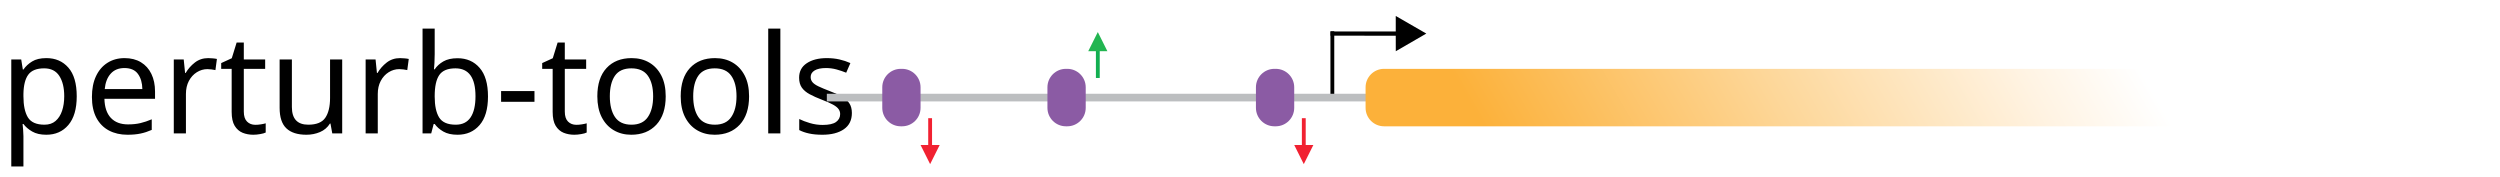
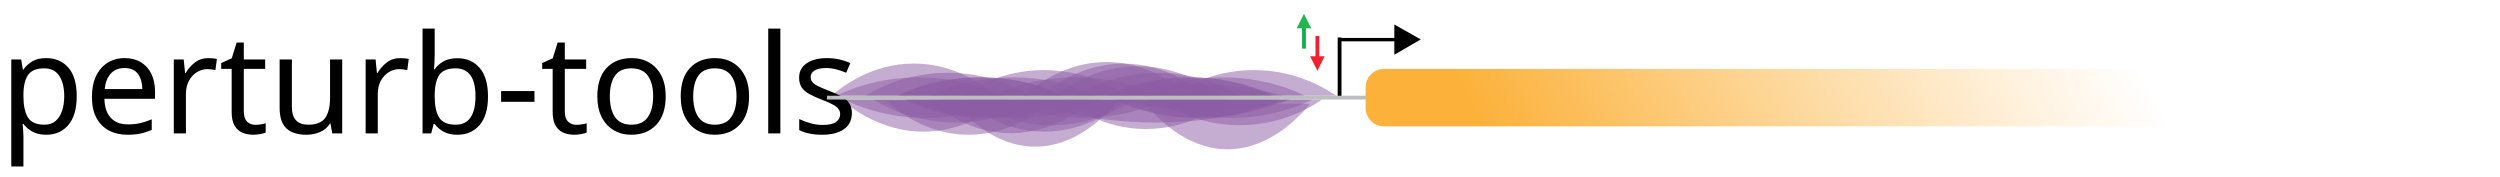
- <svg xmlns="http://www.w3.org/2000/svg" version="1.1" id="Layer_1" x="0px" y="0px" viewBox="0 0 653 46.23" style="enable-background:new 0 0 653 46.23;" xml:space="preserve">
+ <svg xmlns="http://www.w3.org/2000/svg" version="1.1" id="Layer_1" x="0px" y="0px" viewBox="0 0 653 46.2" style="enable-background:new 0 0 653 46.2;" xml:space="preserve">
  <style type="text/css">
- 	.st0{font-family:'Avenir-Book';}
- 	.st1{font-size:36px;}
- 	.st2{fill:none;stroke:#000000;stroke-miterlimit:10;}
- 	.st3{fill:#BCBEC0;stroke:#BCBEC0;stroke-width:2;stroke-miterlimit:10;}
- 	.st4{fill:#8B5BA4;}
+ 	.st0{opacity:0.5;fill:#8B5BA4;}
+ 	.st1{font-family:'Avenir-Book';}
+ 	.st2{font-size:36px;}
+ 	.st3{fill:none;stroke:#000000;stroke-miterlimit:10;}
+ 	.st4{fill:none;stroke:#BCBEC0;stroke-miterlimit:10;}
	.st5{fill:url(#SVGID_1_);}
- 	.st6{fill:#22B551;stroke:#12AF51;stroke-miterlimit:10;}
- 	.st7{fill:#22B551;}
- 	.st8{fill:#F12131;stroke:#F12131;stroke-miterlimit:10;}
- 	.st9{fill:#F12131;}
+ 	.st6{fill:none;stroke:#F12131;stroke-miterlimit:10;}
+ 	.st7{fill:#F12131;}
+ 	.st8{fill:none;stroke:#12AF51;stroke-miterlimit:10;}
+ 	.st9{fill:#22B551;}
</style>
-   <text transform="matrix(1 0 0 1 -0.1144 34.8353)" class="st0 st1">perturb-tools</text>
+   <g>
+     <path class="st0" d="M288,26c-7.2,0-14.3,0-21.5,0c-7.2,0-14.3,0-21.5,0c2.8,1.4,10.5,4.8,21.5,4.8C277.5,30.8,285.3,27.3,288,26z" />
+     <path class="st0" d="M320.8,26c-7.2,0-14.3,0-21.5,0s-14.3,0-21.5,0c2.8,2.2,10.5,7.7,21.5,7.7C310.3,33.7,318,28.2,320.8,26z" />
+     <path class="st0" d="M304.4,26c-7.2,0-14.3,0-21.5,0s-14.3,0-21.5,0c2.8,1.4,10.5,4.8,21.5,4.8C293.9,30.8,301.6,27.3,304.4,26z" />
+     <path class="st0" d="M337.1,26c-7.2,0-14.3,0-21.5,0c-7.2,0-14.3,0-21.5,0c2.8,0.9,10.5,3,21.5,3C326.6,29,334.4,26.8,337.1,26z" />
+     <path class="st0" d="M263.5,26c-7.2,0-14.3,0-21.5,0c-7.2,0-14.3,0-21.5,0c2.8,1.4,10.5,4.8,21.5,4.8C253,30.8,260.7,27.3,263.5,26   z" />
+     <path class="st0" d="M296.2,26c-7.2,0-14.3,0-21.5,0c-7.2,0-14.3,0-21.5,0c2.8,1.9,10.5,6.7,21.5,6.7   C285.7,32.7,293.5,27.9,296.2,26z" />
+     <path class="st0" d="M279.9,26c-7.2,0-14.3,0-21.5,0c-7.2,0-14.3,0-21.5,0c2.8,1.4,10.5,4.8,21.5,4.8   C269.4,30.8,277.1,27.3,279.9,26z" />
+     <path class="st0" d="M274.5,26.4c-7.2,0-14.3,0-21.5,0s-14.3,0-21.5,0c2.8,2.5,10.5,8.8,21.5,8.8C264,35.2,271.7,28.9,274.5,26.4z" />
+     <path class="st0" d="M285.6,26c-7.2,0-14.3,0-21.5,0c-7.2,0-14.3,0-21.5,0c2.8,2.5,10.5,8.8,21.5,8.8   C275.1,34.7,282.9,28.5,285.6,26z" />
+     <path class="st0" d="M291.9,26.4c-7.2,0-14.3,0-21.5,0s-14.3,0-21.5,0c2.8,3.4,10.5,11.9,21.5,11.9   C281.4,38.3,289.1,29.8,291.9,26.4z" />
+     <path class="st0" d="M279.3,26c-7.2,0-14.3,0-21.5,0s-14.3,0-21.5,0c2.8,1.4,10.5,4.8,21.5,4.8C268.8,30.8,276.6,27.3,279.3,26z" />
+     <path class="st0" d="M294.4,26c-7.2,0-14.3,0-21.5,0c-7.2,0-14.3,0-21.5,0c2.8,2.4,10.5,8.4,21.5,8.4   C283.9,34.3,291.7,28.3,294.4,26z" />
+     <path class="st0" d="M271.1,26c-7.2,0-14.3,0-21.5,0s-14.3,0-21.5,0c2.8,1.7,10.5,6,21.5,6S268.4,27.7,271.1,26z" />
+     <path class="st0" d="M342.9,26c-7.2,0-14.3,0-21.5,0s-14.3,0-21.5,0c2.8,1.4,10.5,4.8,21.5,4.8C332.4,30.8,340.1,27.3,342.9,26z" />
+     <path class="st0" d="M345.3,26c-7.2,0-14.3,0-21.5,0s-14.3,0-21.5,0c2.8,1.9,10.5,6.7,21.5,6.7C334.8,32.7,342.6,27.9,345.3,26z" />
+     <path class="st0" d="M334.7,26c-7.2,0-14.3,0-21.5,0s-14.3,0-21.5,0c2.8,1.4,10.5,4.8,21.5,4.8C324.2,30.8,331.9,27.3,334.7,26z" />
+     <path class="st0" d="M334.1,26c-7.2,0-14.3,0-21.5,0c-7.2,0-14.3,0-21.5,0c2.8,1.4,10.5,4.8,21.5,4.8   C323.6,30.8,331.4,27.3,334.1,26z" />
+     <path class="st0" d="M262.8,26c-7.2,0-14.3,0-21.5,0c-7.2,0-14.3,0-21.5,0c2.8,2.4,10.5,8.4,21.5,8.4C252.3,34.3,260,28.3,262.8,26   z" />
+     <path class="st0" d="M336.9,26c-11.7,0-23.3,0-35,0s-23.3,0-35,0c4.5,1.7,17.1,6,35,6C319.8,32,332.4,27.7,336.9,26z" />
+     <path class="st0" d="M342.2,27.1c-7.2,0-14.3,0-21.5,0c-7.2,0-14.3,0-21.5,0c2.8,3.4,10.5,11.9,21.5,11.9   C331.7,38.9,339.5,30.4,342.2,27.1z" />
+   </g>
+   <g>
+     <path class="st0" d="M286,25c-7.2,0-14.3,0-21.5,0c-7.2,0-14.3,0-21.5,0c2.8-1.4,10.5-4.8,21.5-4.8C275.5,20.2,283.2,23.6,286,25z" />
+     <path class="st0" d="M318.7,25c-7.2,0-14.3,0-21.5,0s-14.3,0-21.5,0c2.8-2.2,10.5-7.7,21.5-7.7S316,22.8,318.7,25z" />
+     <path class="st0" d="M302.4,25c-7.2,0-14.3,0-21.5,0c-7.2,0-14.3,0-21.5,0c2.8-1.4,10.5-4.8,21.5-4.8   C291.9,20.2,299.6,23.6,302.4,25z" />
+     <path class="st0" d="M335.1,25c-7.2,0-14.3,0-21.5,0c-7.2,0-14.3,0-21.5,0c2.8-0.9,10.5-3,21.5-3C324.6,22,332.3,24.2,335.1,25z" />
+     <path class="st0" d="M261.5,25c-7.2,0-14.3,0-21.5,0c-7.2,0-14.3,0-21.5,0c2.8-1.4,10.5-4.8,21.5-4.8C251,20.2,258.7,23.6,261.5,25   z" />
+     <path class="st0" d="M294.2,25c-7.2,0-14.3,0-21.5,0c-7.2,0-14.3,0-21.5,0c2.8-1.9,10.5-6.7,21.5-6.7   C283.7,18.3,291.4,23.1,294.2,25z" />
+     <path class="st0" d="M277.8,25c-7.2,0-14.3,0-21.5,0c-7.2,0-14.3,0-21.5,0c2.8-1.4,10.5-4.8,21.5-4.8   C267.3,20.2,275.1,23.6,277.8,25z" />
+     <path class="st0" d="M310.5,25c-7.2,0-14.3,0-21.5,0s-14.3,0-21.5,0c2.8-2.5,10.5-8.8,21.5-8.8C300,16.2,307.8,22.5,310.5,25z" />
+     <path class="st0" d="M277.3,25c-7.2,0-14.3,0-21.5,0s-14.3,0-21.5,0c2.8-1.4,10.5-4.8,21.5-4.8C266.8,20.2,274.5,23.6,277.3,25z" />
+     <path class="st0" d="M260.2,25c-7.2,0-14.3,0-21.5,0c-7.2,0-14.3,0-21.5,0c2.8-2.4,10.5-8.4,21.5-8.4S257.4,22.6,260.2,25z" />
+     <path class="st0" d="M269.1,25c-7.2,0-14.3,0-21.5,0c-7.2,0-14.3,0-21.5,0c2.8-1.7,10.5-6,21.5-6S266.3,23.3,269.1,25z" />
+     <path class="st0" d="M340.8,25c-7.2,0-14.3,0-21.5,0s-14.3,0-21.5,0c2.8-1.4,10.5-4.8,21.5-4.8C330.3,20.2,338.1,23.6,340.8,25z" />
+     <path class="st0" d="M349,25c-7.2,0-14.3,0-21.5,0s-14.3,0-21.5,0c2.8-1.9,10.5-6.7,21.5-6.7S346.2,23.1,349,25z" />
+     <path class="st0" d="M332.6,25c-7.2,0-14.3,0-21.5,0c-7.2,0-14.3,0-21.5,0c2.8-1.4,10.5-4.8,21.5-4.8   C322.1,20.2,329.9,23.6,332.6,25z" />
+     <path class="st0" d="M332.1,25c-7.2,0-14.3,0-21.5,0s-14.3,0-21.5,0c2.8-1.4,10.5-4.8,21.5-4.8C321.6,20.2,329.3,23.6,332.1,25z" />
+     <path class="st0" d="M315,25c-7.2,0-14.3,0-21.5,0s-14.3,0-21.5,0c2.8-2.4,10.5-8.4,21.5-8.4C304.5,16.7,312.3,22.6,315,25z" />
+     <path class="st0" d="M323.9,25c-7.2,0-14.3,0-21.5,0s-14.3,0-21.5,0c2.8-1.7,10.5-6,21.5-6C313.4,19,321.2,23.3,323.9,25z" />
+   </g>
+   <text transform="matrix(1 0 0 1 -0.1144 34.8353)" class="st1 st2">perturb-tools</text>
  <g>
    <g>
      <g>
        <g>
-           <g>
-             <polygon points="347.54,9.32 364.57,9.33 364.58,13.38 372.55,8.77 364.57,4.17 364.57,8.22 347.55,8.21      " />
-           </g>
+           <polygon points="349.5,10.8 364.2,10.8 364.2,14.3 371.1,10.3 364.2,6.4 364.2,9.9 349.5,9.9     " />
        </g>
      </g>
-       <line class="st2" x1="348.01" y1="8.18" x2="348.01" y2="26.37" />
    </g>
-     <path class="st2" d="M356.48-3.57" />
-     <line class="st3" x1="215.97" y1="25.49" x2="424.86" y2="25.49" />
-     <path class="st4" d="M278.77,32.99h-0.36c-2.66,0-4.82-2.16-4.82-4.82V22.8c0-2.66,2.16-4.82,4.82-4.82h0.36   c2.66,0,4.82,2.16,4.82,4.82v5.36C283.59,30.83,281.43,32.99,278.77,32.99z" />
-     <path class="st4" d="M235.63,32.99h-0.36c-2.66,0-4.82-2.16-4.82-4.82V22.8c0-2.66,2.16-4.82,4.82-4.82h0.36   c2.66,0,4.82,2.16,4.82,4.82v5.36C240.45,30.83,238.29,32.99,235.63,32.99z" />
-     <path class="st4" d="M333.23,32.99h-0.36c-2.66,0-4.82-2.16-4.82-4.82V22.8c0-2.66,2.16-4.82,4.82-4.82h0.36   c2.66,0,4.82,2.16,4.82,4.82v5.36C338.05,30.83,335.89,32.99,333.23,32.99z" />
-     <linearGradient id="SVGID_1_" gradientUnits="userSpaceOnUse" x1="391.134" y1="87.093" x2="580.655" y2="-22.328">
-       <stop offset="0.109" style="stop-color:#FCB13A" />
-       <stop offset="0.423" style="stop-color:#FDD697" />
-       <stop offset="0.696" style="stop-color:#FFF3E2" />
-       <stop offset="0.822" style="stop-color:#FFFFFF" />
-     </linearGradient>
-     <path class="st5" d="M634.17,32.99H361.51c-2.66,0-4.82-2.16-4.82-4.82V22.8c0-2.66,2.16-4.82,4.82-4.82h272.66   c2.66,0,4.82,2.16,4.82,4.82v5.36C638.99,30.83,636.83,32.99,634.17,32.99z" />
-     <g>
-       <line class="st6" x1="286.75" y1="20.37" x2="286.75" y2="10.37" />
-       <polygon class="st7" points="286.75,8.37 284.25,13.37 289.25,13.37   " />
-     </g>
-     <g>
-       <line class="st8" x1="242.95" y1="30.87" x2="242.95" y2="40.87" />
-       <polygon class="st9" points="242.95,42.87 240.45,37.87 245.45,37.87   " />
-     </g>
-     <g>
-       <line class="st8" x1="340.55" y1="30.87" x2="340.55" y2="40.87" />
-       <polygon class="st9" points="340.55,42.87 338.05,37.87 343.05,37.87   " />
-     </g>
+     <line class="st3" x1="349.9" y1="9.8" x2="349.9" y2="25.4" />
+   </g>
+   <path class="st3" d="M356.5-3.6" />
+   <line class="st4" x1="216" y1="25.5" x2="424.9" y2="25.5" />
+   <linearGradient id="SVGID_1_" gradientUnits="userSpaceOnUse" x1="391.133" y1="-39.092" x2="580.655" y2="70.329" gradientTransform="matrix(1 0 0 -1 0 48)">
+     <stop offset="0.109" style="stop-color:#FCB13A" />
+     <stop offset="0.423" style="stop-color:#FDD697" />
+     <stop offset="0.696" style="stop-color:#FFF3E2" />
+     <stop offset="0.822" style="stop-color:#FFFFFF" />
+   </linearGradient>
+   <path class="st5" d="M634.2,33H361.5c-2.7,0-4.8-2.2-4.8-4.8v-5.4c0-2.7,2.2-4.8,4.8-4.8h272.7c2.7,0,4.8,2.2,4.8,4.8v5.4  C639,30.8,636.8,33,634.2,33z" />
+   <path class="st3" d="M285.7-89.7" />
+   <g>
+     <line class="st6" x1="344.1" y1="9.4" x2="344.1" y2="17" />
+     <polygon class="st7" points="344.1,18.5 342.2,14.7 346,14.7  " />
+     <line class="st8" x1="340.6" y1="12.7" x2="340.6" y2="5.1" />
+     <polygon class="st9" points="340.6,3.6 338.7,7.4 342.5,7.4  " />
  </g>
</svg>
